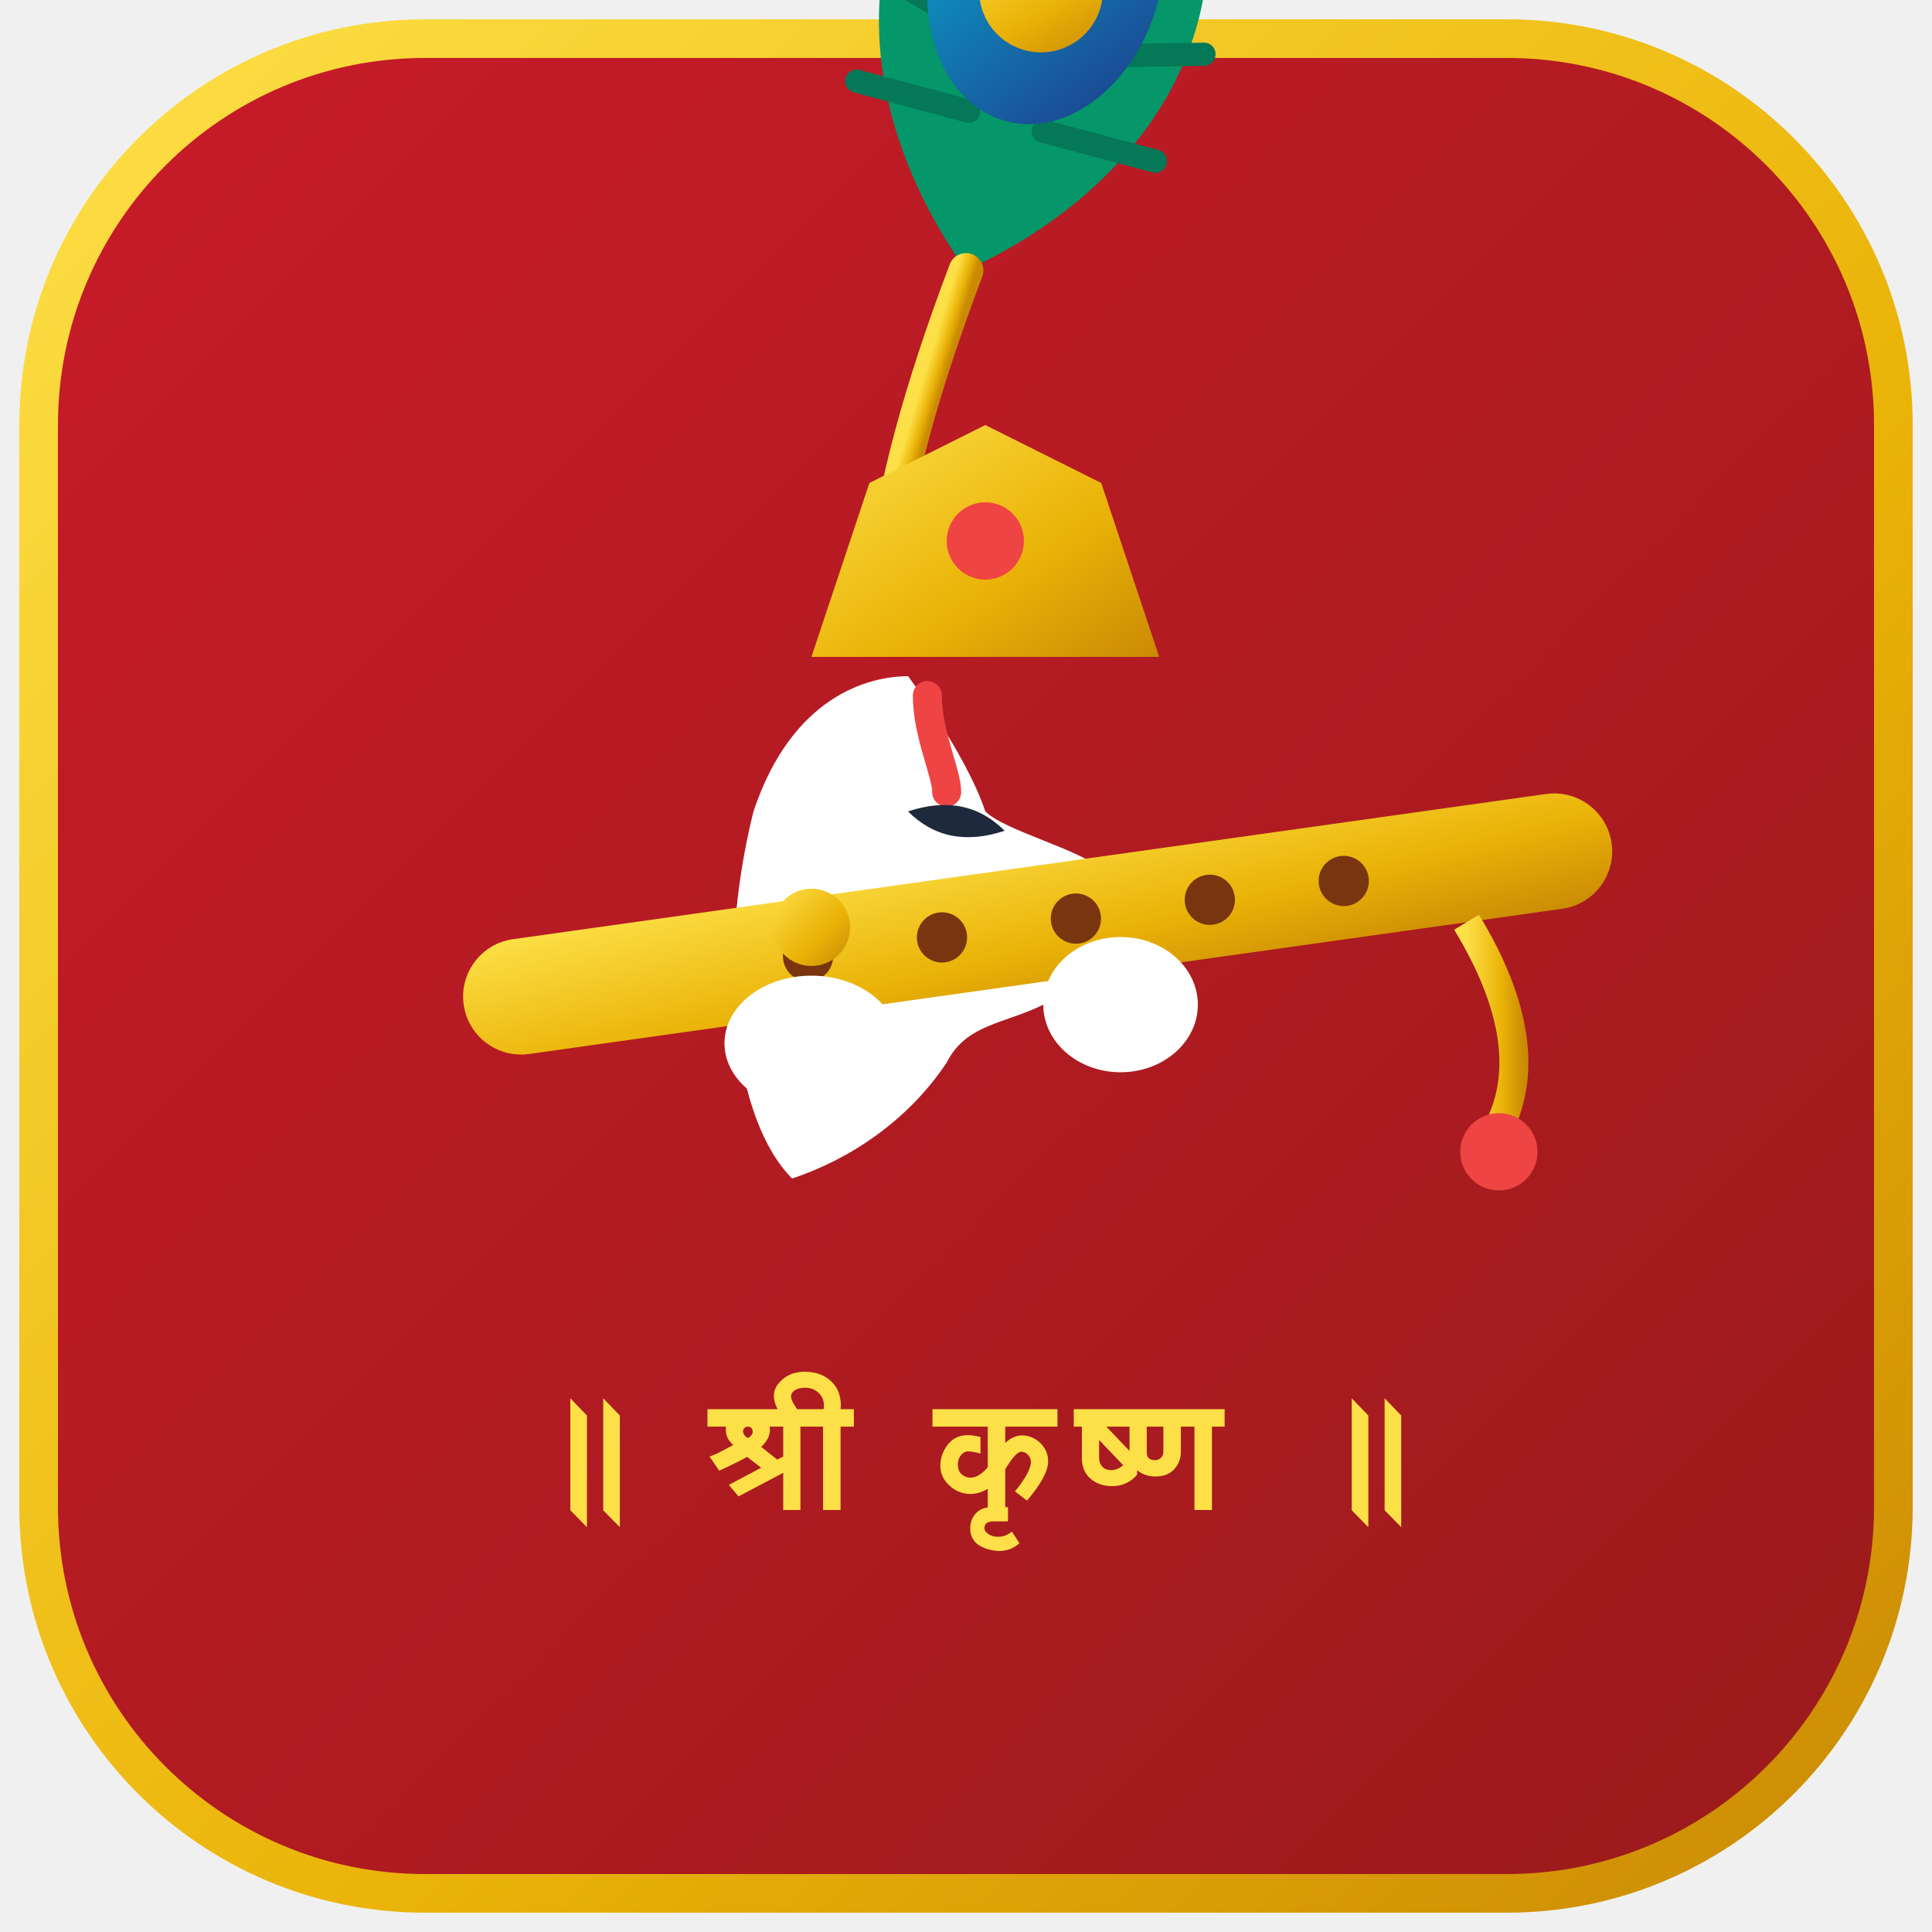
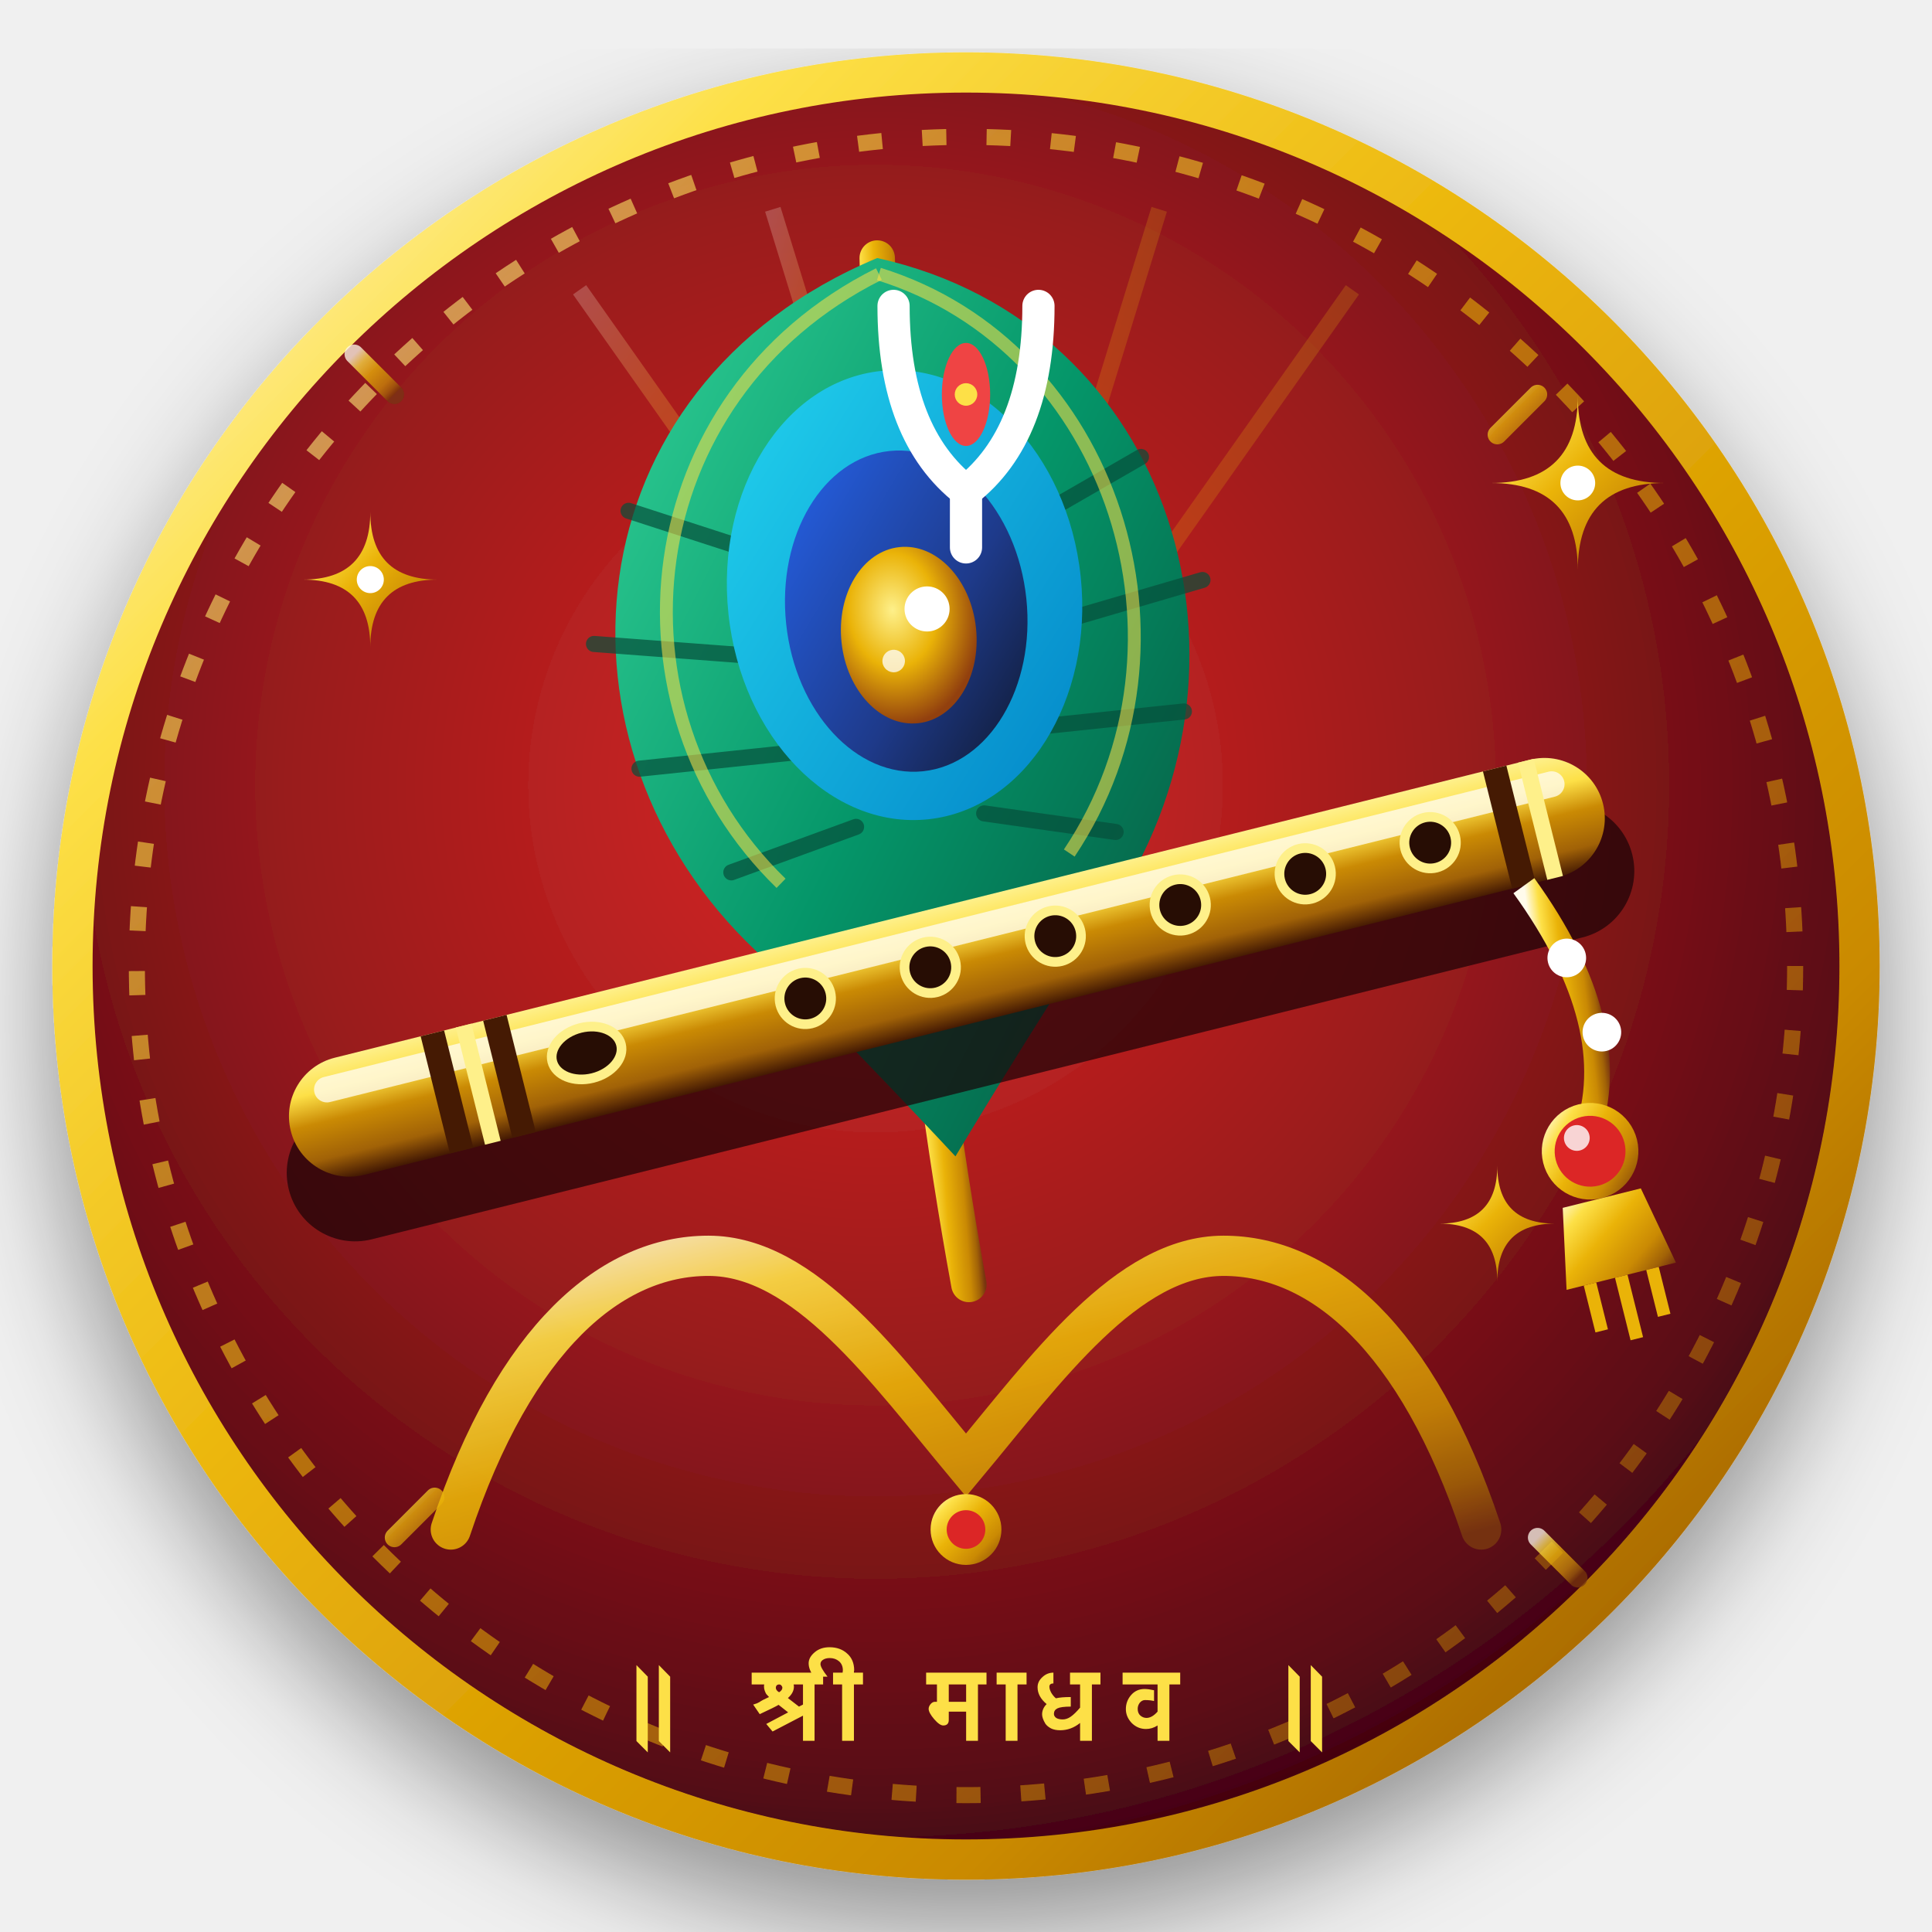
- <svg xmlns="http://www.w3.org/2000/svg" viewBox="0 0 100 100" width="100%" height="100%">
+ <svg xmlns="http://www.w3.org/2000/svg" viewBox="0 0 120 120" width="100%" height="100%">
  <defs>
-     <linearGradient id="kbBg" x1="0%" y1="0%" x2="100%" y2="100%">
-       <stop offset="0%" stop-color="#c91b29" />
-       <stop offset="100%" stop-color="#991b1b" />
+     <radialGradient id="kbBgGlow" cx="45%" cy="40%" r="65%">
+       <stop offset="0%" stop-color="#dc2626" />
+       <stop offset="50%" stop-color="#991b1b" />
+       <stop offset="85%" stop-color="#580816" />
+       <stop offset="100%" stop-color="#2a030a" />
+     </radialGradient>
+     <linearGradient id="kbGoldMetallic" x1="0%" y1="0%" x2="100%" y2="100%">
+       <stop offset="0%" stop-color="#FFFBEB" />
+       <stop offset="20%" stop-color="#FDE047" />
+       <stop offset="45%" stop-color="#EAB308" />
+       <stop offset="75%" stop-color="#CA8A04" />
+       <stop offset="90%" stop-color="#A16207" />
+       <stop offset="100%" stop-color="#78350F" />
    </linearGradient>
-     <linearGradient id="kbGold" x1="0%" y1="0%" x2="100%" y2="100%">
-       <stop offset="0%" stop-color="#FDE047" />
-       <stop offset="60%" stop-color="#EAB308" />
-       <stop offset="100%" stop-color="#CA8A04" />
+     <linearGradient id="kbFluteGold" x1="0%" y1="0%" x2="0%" y2="100%">
+       <stop offset="0%" stop-color="#FEF08A" />
+       <stop offset="25%" stop-color="#FDE047" />
+       <stop offset="50%" stop-color="#CA8A04" />
+       <stop offset="80%" stop-color="#A16207" />
+       <stop offset="100%" stop-color="#451A03" />
    </linearGradient>
-     <linearGradient id="kbPeacock" x1="0%" y1="0%" x2="100%" y2="100%">
-       <stop offset="0%" stop-color="#06b6d4" />
-       <stop offset="100%" stop-color="#1e3a8a" />
+     <linearGradient id="kbFeatherEmerald" x1="0%" y1="0%" x2="100%" y2="100%">
+       <stop offset="0%" stop-color="#34D399" />
+       <stop offset="50%" stop-color="#059669" />
+       <stop offset="100%" stop-color="#064E3B" />
    </linearGradient>
+     <linearGradient id="kbPeacockCyan" x1="0%" y1="0%" x2="100%" y2="100%">
+       <stop offset="0%" stop-color="#22D3EE" />
+       <stop offset="100%" stop-color="#0284C7" />
+     </linearGradient>
+     <linearGradient id="kbPeacockNavy" x1="0%" y1="0%" x2="100%" y2="100%">
+       <stop offset="0%" stop-color="#2563EB" />
+       <stop offset="60%" stop-color="#1E3A8A" />
+       <stop offset="100%" stop-color="#0F172A" />
+     </linearGradient>
+     <radialGradient id="kbFeatherEyeGold" cx="40%" cy="35%" r="65%">
+       <stop offset="0%" stop-color="#FEF08A" />
+       <stop offset="50%" stop-color="#EAB308" />
+       <stop offset="100%" stop-color="#92400E" />
+     </radialGradient>
+     <filter id="kbShadow" x="-15%" y="-15%" width="130%" height="130%">
+       <feDropShadow dx="0" dy="3" stdDeviation="3.5" flood-color="#000000" flood-opacity="0.4" />
+     </filter>
  </defs>
-   <rect x="2" y="2" width="96" height="96" rx="20" fill="url(#kbBg)" stroke="url(#kbGold)" stroke-width="2" />
-   <g transform="translate(14, 10)">
-     <g transform="translate(36, 4) rotate(15)">
-       <path d="M 0,0 C -12,-10 -10,-24 0,-28 C 10,-24 12,-10 0,0 Z" fill="#059669" />
-       <path d="M -8,-20 L -3,-16 M -9,-14 L -2,-12 M -8,-8 L -2,-8 M 8,-20 L 3,-16 M 9,-14 L 2,-12 M 8,-8 L 2,-8" stroke="#047857" stroke-width="1.2" stroke-linecap="round" />
-       <ellipse cx="0" cy="-16" rx="6" ry="8" fill="url(#kbPeacock)" />
-       <circle cx="0" cy="-15" r="3.2" fill="url(#kbGold)" />
-       <circle cx="1" cy="-16" r="1" fill="#ffffff" />
-       <path d="M 0,0 Q -1,10 0,16" stroke="url(#kbGold)" stroke-width="1.8" fill="none" stroke-linecap="round" />
+   <g filter="url(#kbShadow)">
+     <circle cx="60" cy="60" r="56" fill="url(#kbBgGlow)" />
+     <circle cx="60" cy="60" r="55.5" fill="none" stroke="url(#kbGoldMetallic)" stroke-width="2.5" />
+     <circle cx="60" cy="60" r="51.5" fill="none" stroke="url(#kbGoldMetallic)" stroke-width="1" opacity="0.6" stroke-dasharray="1.5 2.5" />
+     <g stroke="url(#kbGoldMetallic)" stroke-width="1.2" opacity="0.75" stroke-linecap="round">
+       <line x1="60" y1="6" x2="60" y2="9.5" />
+       <line x1="60" y1="110.5" x2="60" y2="114" />
+       <line x1="6" y1="60" x2="9.5" y2="60" />
+       <line x1="110.5" y1="60" x2="114" y2="60" />
+       <line x1="22" y1="22" x2="24.5" y2="24.5" />
+       <line x1="95.5" y1="95.5" x2="98" y2="98" />
+       <line x1="95.5" y1="24.5" x2="93" y2="27" />
+       <line x1="24.5" y1="95.5" x2="27" y2="93" />
    </g>
-     <path d="M 28,24 L 46,24 L 43,15 L 37,12 L 31,15 Z" fill="url(#kbGold)" />
-     <circle cx="37" cy="18" r="2" fill="#ef4444" />
-     <path d="M 33,25               C 33,25 36,29 37,32               C 38,33 42,34 43,35               C 41,36 39,37 38,38               C 40,40 41,41 40,42               C 38,43 36,43 35,45               C 33,48 30,50 27,51              C 24,48 23,40 25,32              C 27,26 31,25 33,25 Z" fill="#ffffff" />
-     <path d="M 34,26 C 34,28 35,30 35,31" stroke="#ef4444" stroke-width="1.5" stroke-linecap="round" />
-     <path d="M 33,32 Q 36,31 38,33 Q 35,34 33,32 Z" fill="#1e293b" />
-     <g transform="translate(10, 42) rotate(-8)">
-       <rect x="0" y="-3" width="60" height="6" rx="3" fill="url(#kbGold)" />
-       <circle cx="18" cy="0" r="1.3" fill="#78350f" />
-       <circle cx="25" cy="0" r="1.3" fill="#78350f" />
-       <circle cx="32" cy="0" r="1.3" fill="#78350f" />
-       <circle cx="39" cy="0" r="1.3" fill="#78350f" />
-       <circle cx="46" cy="0" r="1.3" fill="#78350f" />
-       <path d="M 52,3 Q 55,10 52,14" fill="none" stroke="url(#kbGold)" stroke-width="1.5" />
-       <circle cx="52" cy="15" r="2" fill="#ef4444" />
+   </g>
+   <g opacity="0.22" stroke="url(#kbGoldMetallic)" stroke-width="1">
+     <line x1="60" y1="52" x2="36" y2="18" />
+     <line x1="60" y1="52" x2="48" y2="13" />
+     <line x1="60" y1="52" x2="60" y2="11" />
+     <line x1="60" y1="52" x2="72" y2="13" />
+     <line x1="60" y1="52" x2="84" y2="18" />
+   </g>
+   <g transform="translate(56, 40) rotate(-6)">
+     <path d="M 0,40 Q -2,14 1,-24" fill="none" stroke="url(#kbGoldMetallic)" stroke-width="2.2" stroke-linecap="round" />
+     <path d="M 1,-24               C -19,-18 -23,4 -11,18               C -6,24 0,32 0,32               C 0,32 6,24 11,18               C 23,4 19,-18 1,-24 Z" fill="url(#kbFeatherEmerald)" />
+     <g stroke="#064e3b" stroke-width="1" stroke-linecap="round" opacity="0.7">
+       <line x1="-16" y1="-10" x2="-7" y2="-6" />
+       <line x1="-19" y1="-2" x2="-8" y2="0" />
+       <line x1="-17" y1="6" x2="-6" y2="6" />
+       <line x1="-12" y1="13" x2="-4" y2="11" />
+       <line x1="16" y1="-10" x2="7" y2="-6" />
+       <line x1="19" y1="-2" x2="8" y2="0" />
+       <line x1="17" y1="6" x2="6" y2="6" />
+       <line x1="12" y1="13" x2="4" y2="11" />
    </g>
-     <ellipse cx="28" cy="44" rx="4.5" ry="3.5" fill="#ffffff" />
-     <ellipse cx="44" cy="42" rx="4" ry="3.5" fill="#ffffff" />
-     <circle cx="28" cy="38" r="2" fill="url(#kbGold)" />
-     <text x="36" y="68" font-family="'Segoe UI', sans-serif" font-size="8" font-weight="800" fill="#fde047" text-anchor="middle" letter-spacing="1">
-       ॥ श्री कृष्ण ॥
-     </text>
+     <path d="M 1,-23 C -15,-17 -19,2 -9,14" fill="none" stroke="#FDE047" stroke-width="0.8" opacity="0.55" />
+     <path d="M 1,-23 C 15,-17 19,2 9,14" fill="none" stroke="#FDE047" stroke-width="0.8" opacity="0.55" />
+     <ellipse cx="0.5" cy="-3" rx="11" ry="14" fill="url(#kbPeacockCyan)" />
+     <ellipse cx="0.5" cy="-2" rx="7.5" ry="10" fill="url(#kbPeacockNavy)" />
+     <ellipse cx="0.5" cy="-0.5" rx="4.2" ry="5.5" fill="url(#kbFeatherEyeGold)" />
+     <circle cx="1.8" cy="-2" r="1.4" fill="#FFFFFF" />
+     <circle cx="-0.6" cy="1" r="0.7" fill="#FFFFFF" opacity="0.75" />
  </g>
+   <g transform="translate(60, 19)">
+     <path d="M -4.5,0 Q -4.5,8 0,11.5 Q 4.5,8 4.5,0" fill="none" stroke="#FFFFFF" stroke-width="2" stroke-linecap="round" />
+     <line x1="0" y1="11.5" x2="0" y2="15" stroke="#FFFFFF" stroke-width="2" stroke-linecap="round" />
+     <ellipse cx="0" cy="5.5" rx="1.5" ry="3.2" fill="#EF4444" />
+     <circle cx="0" cy="5.5" r="0.7" fill="#FDE047" />
+   </g>
+   <g transform="translate(18, 70) rotate(-14)">
+     <rect x="-1" y="-0.5" width="86" height="8.5" rx="4.25" fill="#180206" opacity="0.7" />
+     <rect x="0" y="-3.5" width="84" height="7.5" rx="3.75" fill="url(#kbFluteGold)" />
+     <rect x="2" y="-2.5" width="80" height="1.6" rx="0.8" fill="#FFFBEB" opacity="0.8" />
+     <line x1="10" y1="-3.5" x2="10" y2="4" stroke="#451A03" stroke-width="1.5" />
+     <line x1="12" y1="-3.5" x2="12" y2="4" stroke="#FEF08A" stroke-width="1" />
+     <line x1="14" y1="-3.5" x2="14" y2="4" stroke="#451A03" stroke-width="1.5" />
+     <ellipse cx="19" cy="0" rx="2.2" ry="1.6" fill="#270d04" stroke="#FEF08A" stroke-width="0.6" />
+     <g fill="#270d04" stroke="#FEF08A" stroke-width="0.6">
+       <circle cx="33" cy="0" r="1.6" />
+       <circle cx="41" cy="0" r="1.6" />
+       <circle cx="49" cy="0" r="1.6" />
+       <circle cx="57" cy="0" r="1.6" />
+       <circle cx="65" cy="0" r="1.6" />
+       <circle cx="73" cy="0" r="1.6" />
+     </g>
+     <line x1="78" y1="-3.5" x2="78" y2="4" stroke="#451A03" stroke-width="1.5" />
+     <line x1="80" y1="-3.5" x2="80" y2="4" stroke="#FEF08A" stroke-width="1" />
+     <g transform="translate(78, 4)">
+       <path d="M 0,0 Q 4,10 0,16" fill="none" stroke="url(#kbGoldMetallic)" stroke-width="1.6" />
+       <circle cx="1.5" cy="5" r="1.2" fill="#FFFFFF" />
+       <circle cx="2.5" cy="10" r="1.2" fill="#FFFFFF" />
+       <circle cx="0" cy="17" r="2.6" fill="#DC2626" stroke="url(#kbGoldMetallic)" stroke-width="0.8" />
+       <circle cx="-0.6" cy="16" r="0.8" fill="#FFFFFF" opacity="0.8" />
+       <path d="M -2.5,20 L 2.5,20 L 3.5,25 L -3.5,25 Z" fill="url(#kbGoldMetallic)" />
+       <line x1="-2" y1="25" x2="-2" y2="28" stroke="#EAB308" stroke-width="0.8" />
+       <line x1="0" y1="25" x2="0" y2="29" stroke="#EAB308" stroke-width="0.8" />
+       <line x1="2" y1="25" x2="2" y2="28" stroke="#EAB308" stroke-width="0.8" />
+     </g>
+   </g>
+   <path d="M 28,95             C 32,83 38,78 44,78             C 50,78 55,85 60,91             C 65,85 70,78 76,78             C 82,78 88,83 92,95" fill="none" stroke="url(#kbGoldMetallic)" stroke-width="2.5" stroke-linecap="round" opacity="0.9" />
+   <circle cx="60" cy="95" r="2.2" fill="url(#kbGoldMetallic)" />
+   <circle cx="60" cy="95" r="1.2" fill="#DC2626" />
+   <g transform="translate(98, 30) scale(0.9)">
+     <path d="M 0,-6 Q 0,0 6,0 Q 0,0 0,6 Q 0,0 -6,0 Q 0,0 0,-6 Z" fill="url(#kbGoldMetallic)" />
+     <circle cx="0" cy="0" r="1.2" fill="#FFFFFF" />
+   </g>
+   <g transform="translate(23, 36) scale(0.7)">
+     <path d="M 0,-6 Q 0,0 6,0 Q 0,0 0,6 Q 0,0 -6,0 Q 0,0 0,-6 Z" fill="url(#kbGoldMetallic)" />
+     <circle cx="0" cy="0" r="1.2" fill="#FFFFFF" />
+   </g>
+   <g transform="translate(93, 76) scale(0.6)">
+     <path d="M 0,-6 Q 0,0 6,0 Q 0,0 0,6 Q 0,0 -6,0 Q 0,0 0,-6 Z" fill="url(#kbGoldMetallic)" />
+   </g>
+   <text x="60" y="108" font-family="'Segoe UI', -apple-system, sans-serif" font-size="6.5" font-weight="800" fill="#FDE047" text-anchor="middle" letter-spacing="1.5">
+     ॥ श्री माधव ॥
+   </text>
</svg>
